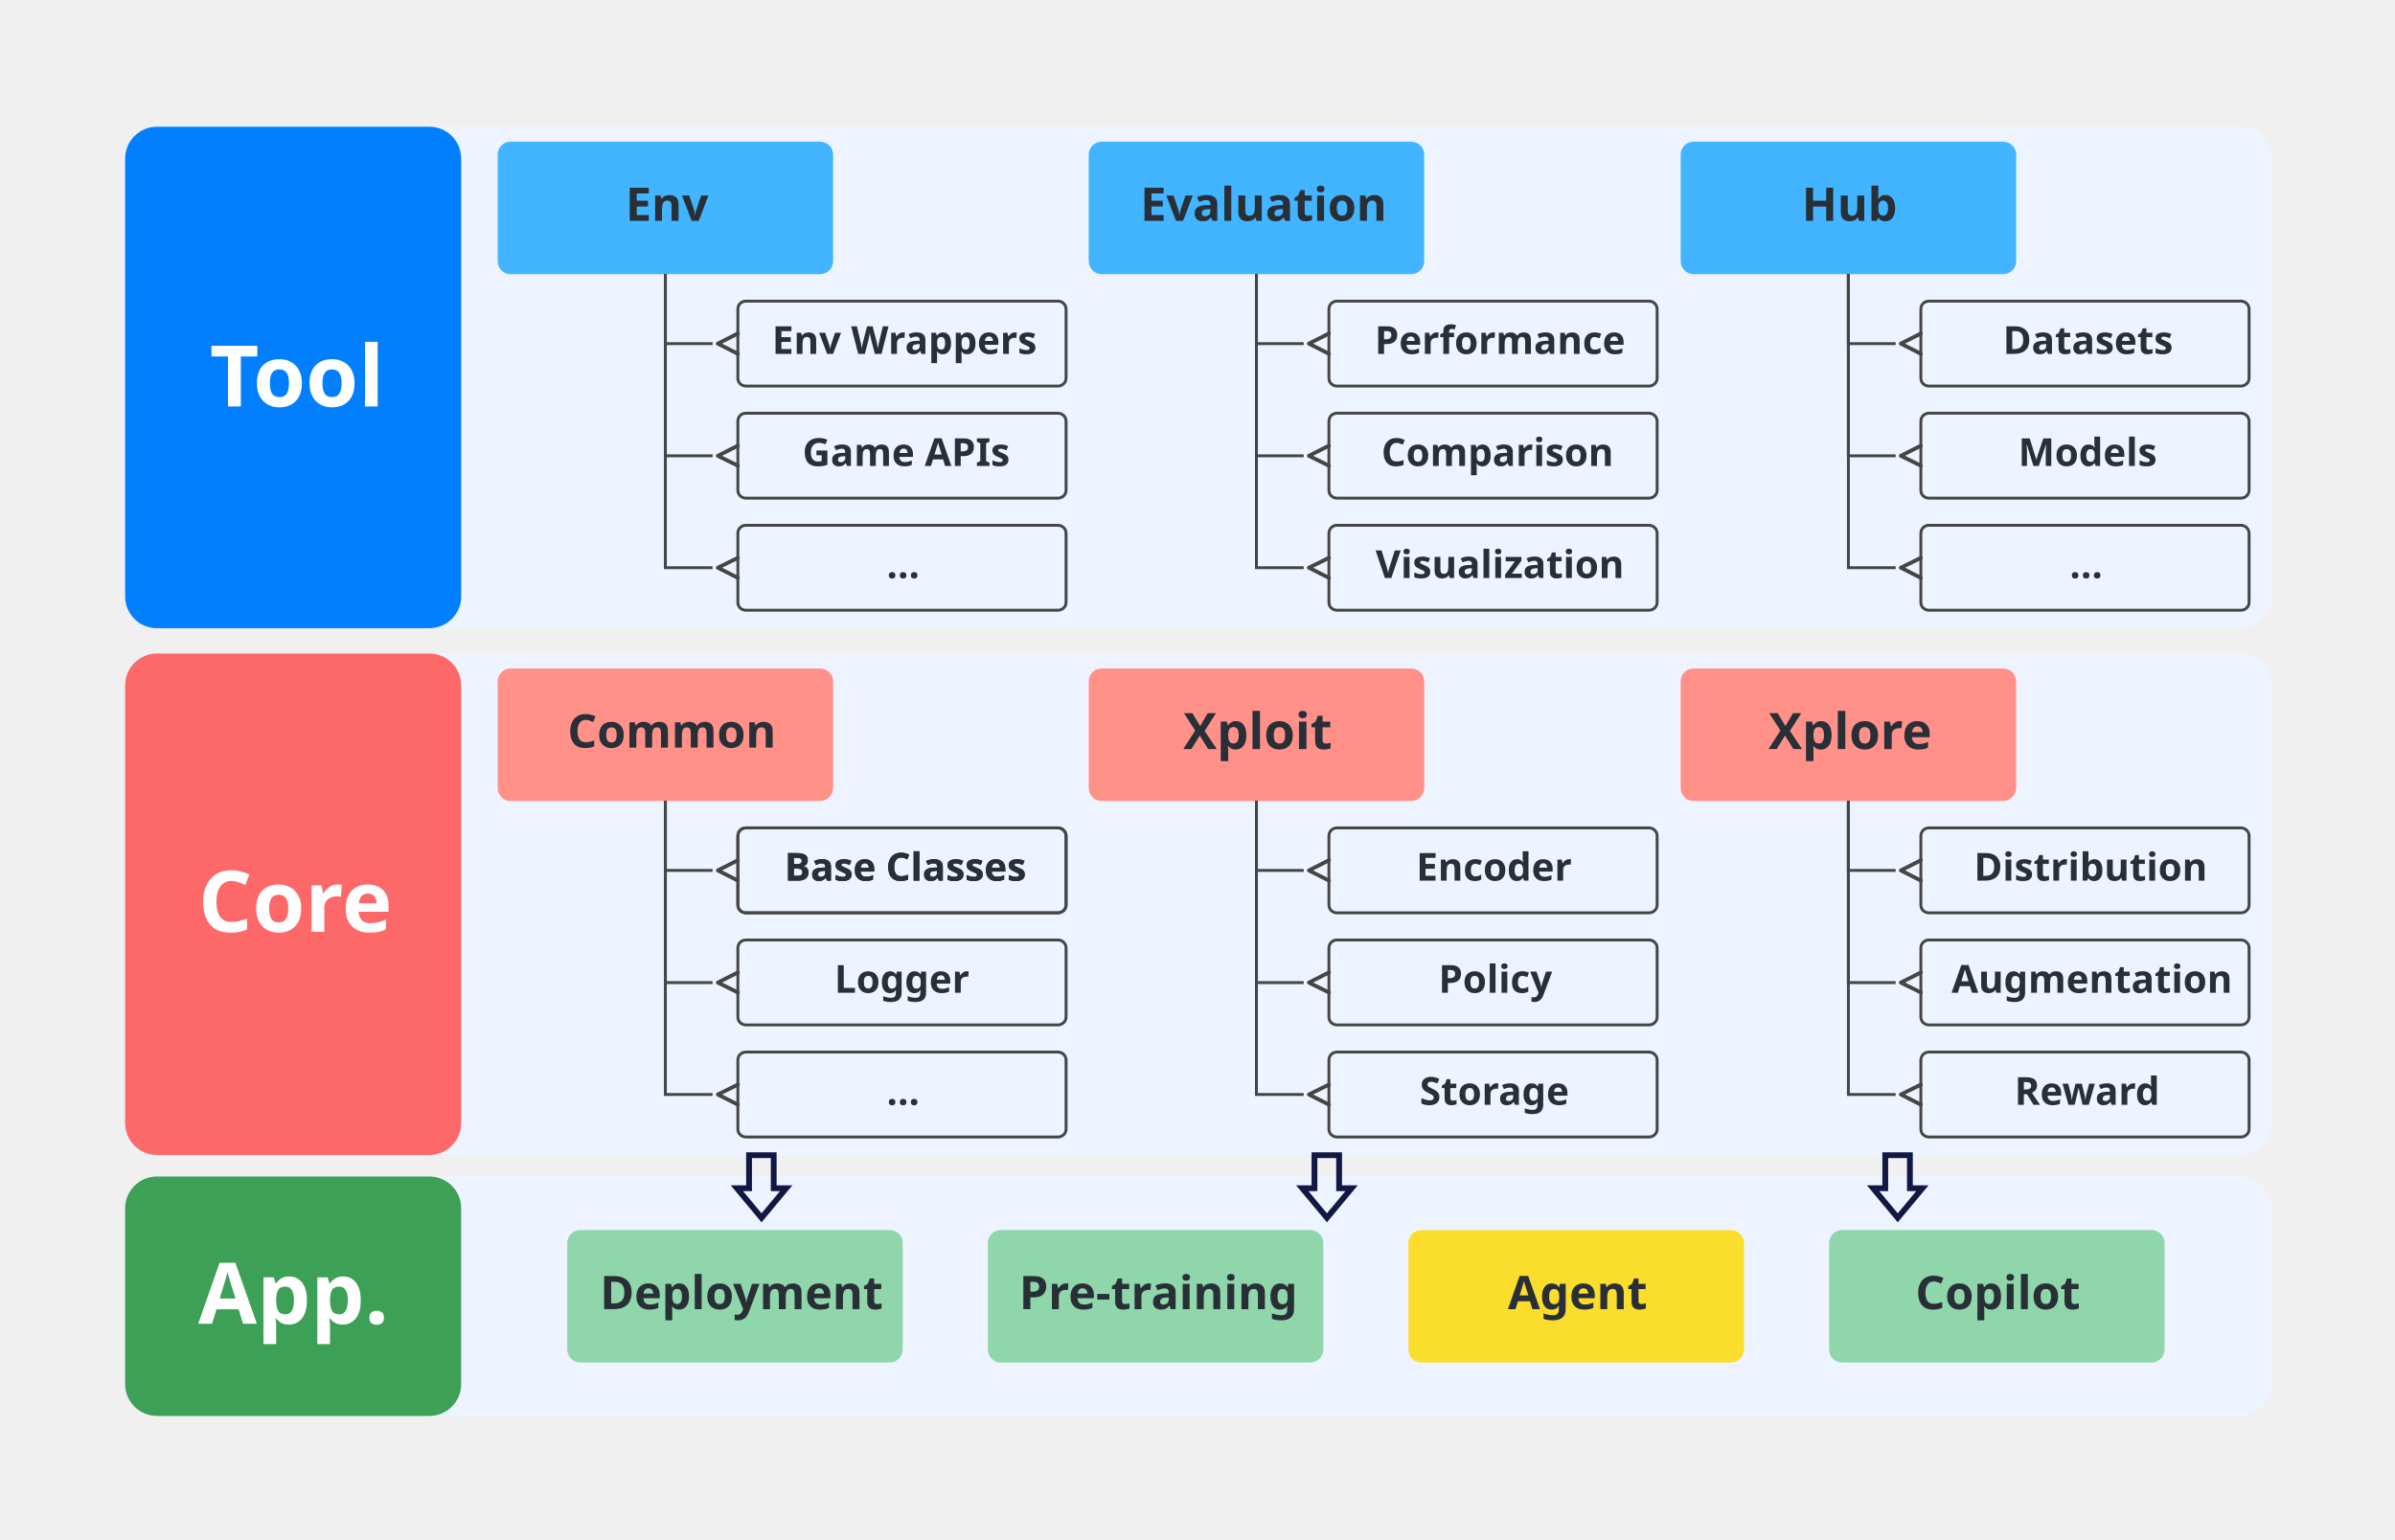
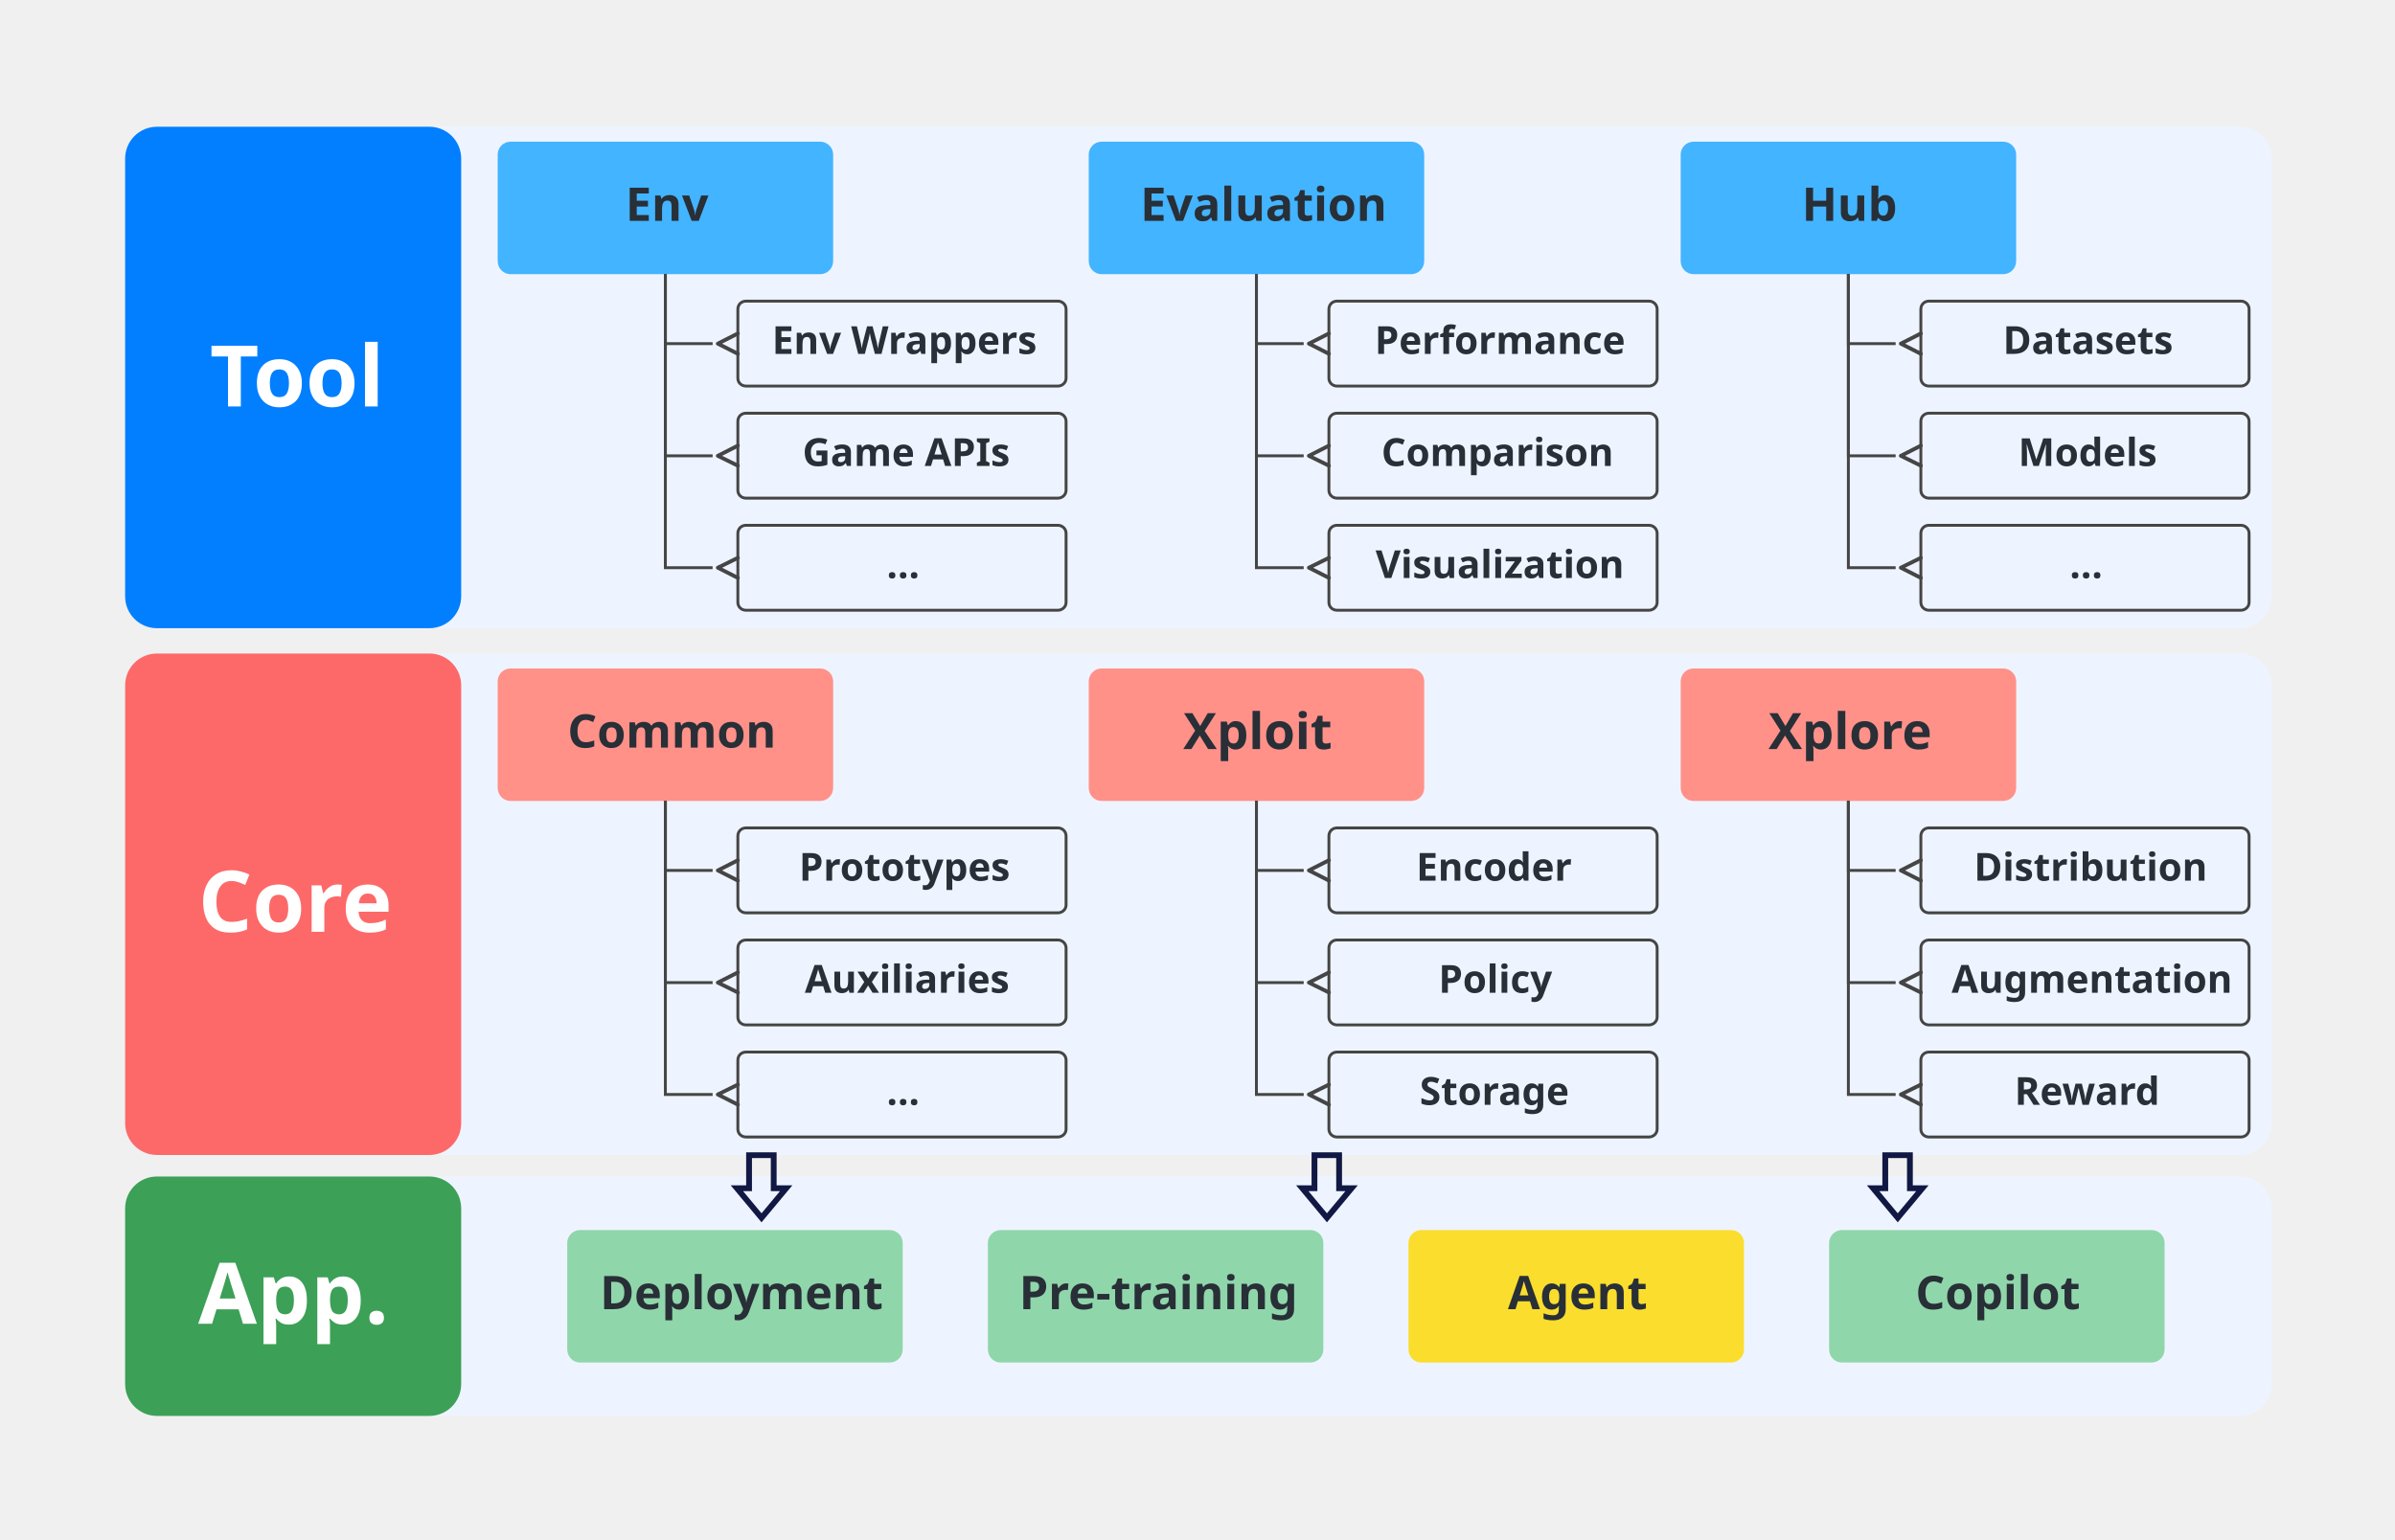
- <svg xmlns="http://www.w3.org/2000/svg" width="826" viewBox="0 0 826 531" height="531">
+ <svg xmlns="http://www.w3.org/2000/svg" viewBox="0 0 826 531" height="531" width="826">
  <defs />
-   <g id="page1" transform="translate(5.5,5.5)">
-     <rect width="816" fill="none" height="521" y="0" x="0" />
-     <path fill="#eef4ff" fill-rule="nonzero" id="shape1" d="M740.3,162.0L740.3,11.0C740.3,4.9,735.4,.0,729.3,.0L11.0,.0C4.9,.0,.0,4.9,.0,11.0L.0,162.0C.0,168.1,4.9,173.0,11.0,173.0L729.3,173.0C735.4,173.0,740.3,168.1,740.3,162.0z" transform="translate(37.656,219.958)" />
-     <g id="shape2" transform="translate(37.6549,219.9581)">
+   <g transform="translate(5.5,5.5)" id="page1">
+     <rect fill="none" y="0" x="0" height="521" width="816" />
+     <path fill="#eef4ff" fill-rule="nonzero" d="M740.3,162.0L740.3,11.0C740.3,4.9,735.4,.0,729.3,.0L11.0,.0C4.9,.0,.0,4.9,.0,11.0L.0,162.0C.0,168.1,4.9,173.0,11.0,173.0L729.3,173.0C735.4,173.0,740.3,168.1,740.3,162.0z" transform="translate(37.656,219.958)" id="shape1" />
+     <g transform="translate(37.6549,219.9581)" id="shape2">
      <path fill="#fd6969" fill-rule="nonzero" d="M115.9,162.0L115.9,11.0C115.9,4.9,111.0,.0,104.9,.0L11.0,.0C4.9,.0,.0,4.9,.0,11.0L.0,162.0C.0,168.1,4.9,173.0,11.0,173.0L104.9,173.0C111.0,173.0,115.9,168.1,115.9,162.0z" />
-       <text style="fill:#ffffff;font-family:HarmonyOS Sans;font-size:22.00pt;font-weight:bold" xml:space="preserve">
+       <text xml:space="preserve" style="fill:#ffffff;font-family:HarmonyOS Sans;font-size:22.00pt;font-weight:bold">
        <tspan y="96.0" x="25.2">Core</tspan>
      </text>
    </g>
-     <path fill="#eef4ff" fill-rule="nonzero" id="shape3" d="M740.3,71.6L740.3,11.0C740.3,4.9,735.4,.0,729.3,.0L11.0,.0C4.9,.0,.0,4.9,.0,11.0L.0,71.6C.0,77.7,4.9,82.6,11.0,82.6L729.3,82.6C735.4,82.6,740.3,77.7,740.3,71.6z" transform="translate(37.655,400.3778)" />
-     <g id="shape4" transform="translate(37.6539,400.3777)">
+     <path fill="#eef4ff" fill-rule="nonzero" d="M740.3,71.6L740.3,11.0C740.3,4.9,735.4,.0,729.3,.0L11.0,.0C4.9,.0,.0,4.9,.0,11.0L.0,71.6C.0,77.7,4.9,82.6,11.0,82.6L729.3,82.6C735.4,82.6,740.3,77.7,740.3,71.6z" transform="translate(37.655,400.3778)" id="shape3" />
+     <g transform="translate(37.6539,400.3778)" id="shape4">
      <path fill="#3ca057" fill-rule="nonzero" d="M115.9,71.6L115.9,11.0C115.9,4.9,111.0,.0,104.9,.0L11.0,.0C4.9,.0,.0,4.9,.0,11.0L.0,71.6C.0,77.7,4.9,82.6,11.0,82.6L104.9,82.6C111.0,82.6,115.9,77.7,115.9,71.6z" />
-       <text style="fill:#ffffff;font-family:HarmonyOS Sans;font-size:22.00pt;font-weight:bold" xml:space="preserve">
+       <text xml:space="preserve" style="fill:#ffffff;font-family:HarmonyOS Sans;font-size:22.00pt;font-weight:bold">
        <tspan y="50.8" x="25.2">App.</tspan>
      </text>
    </g>
-     <path fill="none" stroke-width="2" id="shape5" d="M21.6,12.7L10.2,12.7L10.2,17.0L.0,8.5L10.2,.0L10.2,4.2L21.6,4.2L21.6,12.7z" transform="matrix(0,-1,1,0,443.6411,414.6284)" stroke="#101843" />
-     <path fill="none" stroke-width="2" id="shape6" d="M21.6,12.7L10.2,12.7L10.2,17.0L.0,8.5L10.2,.0L10.2,4.2L21.6,4.2L21.6,12.7z" transform="matrix(0,-1,1,0,640.5,414.6284)" stroke="#101843" />
-     <path fill="none" stroke-width="2" id="shape7" d="M21.6,12.7L10.2,12.7L10.2,17.0L.0,8.5L10.2,.0L10.2,4.2L21.6,4.2L21.6,12.7z" transform="matrix(0,-1,1,0,248.6411,414.6284)" stroke="#101843" />
-     <g id="shape8" transform="translate(248.9745,280.1183)">
-       <path fill="none" stroke-width="1" d="M110.4,29.3C111.9,29.3,113.2,28.1,113.2,26.6L113.2,2.8C113.2,1.2,111.9,.0,110.4,.0L2.8,.0C1.2,.0,.0,1.2,.0,2.8L.0,26.6C.0,28.1,1.2,29.3,2.8,29.3L110.4,29.3z" stroke="#454545" />
-       <text style="fill:#282f37;font-family:HarmonyOS Sans;font-size:10.00pt;font-weight:bold" xml:space="preserve">
-         <tspan style="fill:#303030" y="18.2" x="16.1">Base Classes</tspan>
-       </text>
-     </g>
-     <g id="shape9" transform="translate(166.1407,225.1187)">
+     <path fill="none" stroke-width="2" d="M21.6,12.7L10.2,12.7L10.2,17.0L.0,8.5L10.2,.0L10.2,4.2L21.6,4.2L21.6,12.7z" stroke="#101843" transform="matrix(0,-1,1,0,443.6411,414.6284)" id="shape5" />
+     <path fill="none" stroke-width="2" d="M21.6,12.7L10.2,12.7L10.2,17.0L.0,8.5L10.2,.0L10.2,4.2L21.6,4.2L21.6,12.7z" stroke="#101843" transform="matrix(0,-1,1,0,640.5,414.6284)" id="shape6" />
+     <path fill="none" stroke-width="2" d="M21.6,12.7L10.2,12.7L10.2,17.0L.0,8.5L10.2,.0L10.2,4.2L21.6,4.2L21.6,12.7z" stroke="#101843" transform="matrix(0,-1,1,0,248.6411,414.6284)" id="shape7" />
+     <g transform="translate(248.9745,280.1183)" id="shape8">
+       <path fill="none" stroke-width="1" d="M110.4,29.3C111.9,29.3,113.2,28.1,113.2,26.6L113.2,2.8C113.2,1.2,111.9,.0,110.4,.0L2.8,.0C1.2,.0,.0,1.2,.0,2.8L.0,26.6C.0,28.1,1.2,29.3,2.8,29.3L110.4,29.3z" stroke="#454545" />
+       <text xml:space="preserve" style="fill:#282f37;font-family:HarmonyOS Sans;font-size:10.00pt;font-weight:bold">
+         <tspan y="18.2" x="21.1">Prototypes</tspan>
+       </text>
+     </g>
+     <g transform="translate(166.1407,225.1187)" id="shape9">
      <path fill="#ff9189" fill-rule="nonzero" d="M111.2,45.7C113.7,45.7,115.7,43.7,115.7,41.2L115.7,4.4C115.7,2.0,113.7,.0,111.2,.0L4.4,.0C2.0,.0,.0,2.0,.0,4.4L.0,41.2C.0,43.7,2.0,45.7,4.4,45.7L111.2,45.7z" />
-       <text style="fill:#282f37;font-family:HarmonyOS Sans;font-size:12.00pt;font-weight:bold" xml:space="preserve">
+       <text xml:space="preserve" style="fill:#282f37;font-family:HarmonyOS Sans;font-size:12.00pt;font-weight:bold">
        <tspan y="27.3" x="24.1">Common</tspan>
      </text>
    </g>
-     <g id="shape10" transform="translate(248.9745,318.7853)">
-       <path fill="none" stroke-width="1" d="M110.4,29.3C111.9,29.3,113.2,28.1,113.2,26.6L113.2,2.8C113.2,1.2,111.9,.0,110.4,.0L2.8,.0C1.2,.0,.0,1.2,.0,2.8L.0,26.6C.0,28.1,1.2,29.3,2.8,29.3L110.4,29.3z" stroke="#454545" />
-       <text style="fill:#282f37;font-family:HarmonyOS Sans;font-size:10.00pt;font-weight:bold" xml:space="preserve">
-         <tspan y="18.2" x="33.3">Logger</tspan>
-       </text>
-     </g>
-     <g id="shape11" transform="translate(248.9745,357.4513)">
-       <path fill="none" stroke-width="1" d="M110.4,29.3C111.9,29.3,113.2,28.1,113.2,26.6L113.2,2.8C113.2,1.2,111.9,.0,110.4,.0L2.8,.0C1.2,.0,.0,1.2,.0,2.8L.0,26.6C.0,28.1,1.2,29.3,2.8,29.3L110.4,29.3z" stroke="#454545" />
-       <text style="fill:#282f37;font-family:HarmonyOS Sans;font-size:10.00pt;font-weight:bold" xml:space="preserve">
+     <g transform="translate(248.9745,318.7853)" id="shape10">
+       <path fill="none" stroke-width="1" d="M110.4,29.3C111.9,29.3,113.2,28.1,113.2,26.6L113.2,2.8C113.2,1.2,111.9,.0,110.4,.0L2.8,.0C1.2,.0,.0,1.2,.0,2.8L.0,26.6C.0,28.1,1.2,29.3,2.8,29.3L110.4,29.3z" stroke="#454545" />
+       <text xml:space="preserve" style="fill:#282f37;font-family:HarmonyOS Sans;font-size:10.00pt;font-weight:bold">
+         <tspan y="18.2" x="23.1">Auxiliaries</tspan>
+       </text>
+     </g>
+     <g transform="translate(248.9745,357.4513)" id="shape11">
+       <path fill="none" stroke-width="1" d="M110.4,29.3C111.9,29.3,113.2,28.1,113.2,26.6L113.2,2.8C113.2,1.2,111.9,.0,110.4,.0L2.8,.0C1.2,.0,.0,1.2,.0,2.8L.0,26.6C.0,28.1,1.2,29.3,2.8,29.3L110.4,29.3z" stroke="#454545" />
+       <text xml:space="preserve" style="fill:#282f37;font-family:HarmonyOS Sans;font-size:10.00pt;font-weight:bold">
        <tspan y="18.2" x="51.3">...</tspan>
      </text>
    </g>
-     <g id="shape12" transform="translate(223.974,270.785)">
-       <path fill="none" stroke-width="1" d="M.0,.0L.0,24.0L16.3,24.0" stroke="#454545" />
-       <path fill="none" stroke-width="1.333" stroke-linejoin="round" stroke-linecap="round" d="M25.0,20.5L18.1,24.0L25.0,27.5" stroke="#454545" />
-     </g>
-     <g id="shape13" transform="translate(223.974,270.785)">
-       <path fill="none" stroke-width="1" d="M.0,.0L.0,62.7L16.3,62.7" stroke="#454545" />
-       <path fill="none" stroke-width="1.333" stroke-linejoin="round" stroke-linecap="round" d="M25.0,59.2L18.1,62.7L25.0,66.1" stroke="#454545" />
-     </g>
-     <g id="shape14" transform="translate(223.974,270.785)">
-       <path fill="none" stroke-width="1" d="M.0,.0L.0,101.3L16.3,101.3" stroke="#454545" />
-       <path fill="none" stroke-width="1.333" stroke-linejoin="round" stroke-linecap="round" d="M25.0,97.9L18.1,101.3L25.0,104.8" stroke="#454545" />
-     </g>
-     <g id="shape15" transform="translate(248.9745,280.1183)">
-       <path fill="none" stroke-width="1" d="M110.4,29.3C111.9,29.3,113.2,28.1,113.2,26.6L113.2,2.8C113.2,1.2,111.9,.0,110.4,.0L2.8,.0C1.2,.0,.0,1.2,.0,2.8L.0,26.6C.0,28.1,1.2,29.3,2.8,29.3L110.4,29.3z" stroke="#454545" />
-       <text style="fill:#282f37;font-family:HarmonyOS Sans;font-size:10.00pt;font-weight:bold" xml:space="preserve">
-         <tspan y="18.2" x="16.1">Base Classes</tspan>
-       </text>
-     </g>
-     <g id="shape16" transform="translate(452.8235,280.1183)">
-       <path fill="none" stroke-width="1" d="M110.4,29.3C111.9,29.3,113.2,28.1,113.2,26.6L113.2,2.8C113.2,1.2,111.9,.0,110.4,.0L2.8,.0C1.2,.0,.0,1.2,.0,2.8L.0,26.6C.0,28.1,1.2,29.3,2.8,29.3L110.4,29.3z" stroke="#454545" />
-       <text style="fill:#282f37;font-family:HarmonyOS Sans;font-size:10.00pt;font-weight:bold" xml:space="preserve">
+     <g transform="translate(223.974,270.785)" id="shape12">
+       <path fill="none" stroke-width="1" d="M.0,.0L.0,24.0L16.3,24.0" stroke="#454545" />
+       <path fill="none" stroke-width="1.333" stroke-linecap="round" d="M25.0,20.5L18.1,24.0L25.0,27.5" stroke-linejoin="round" stroke="#454545" />
+     </g>
+     <g transform="translate(223.974,270.785)" id="shape13">
+       <path fill="none" stroke-width="1" d="M.0,.0L.0,62.7L16.3,62.7" stroke="#454545" />
+       <path fill="none" stroke-width="1.333" stroke-linecap="round" d="M25.0,59.2L18.1,62.7L25.0,66.1" stroke-linejoin="round" stroke="#454545" />
+     </g>
+     <g transform="translate(223.974,270.785)" id="shape14">
+       <path fill="none" stroke-width="1" d="M.0,.0L.0,101.3L16.3,101.3" stroke="#454545" />
+       <path fill="none" stroke-width="1.333" stroke-linecap="round" d="M25.0,97.9L18.1,101.3L25.0,104.8" stroke-linejoin="round" stroke="#454545" />
+     </g>
+     <g transform="translate(452.8235,280.1183)" id="shape15">
+       <path fill="none" stroke-width="1" d="M110.4,29.3C111.9,29.3,113.2,28.1,113.2,26.6L113.2,2.8C113.2,1.2,111.9,.0,110.4,.0L2.8,.0C1.2,.0,.0,1.2,.0,2.8L.0,26.6C.0,28.1,1.2,29.3,2.8,29.3L110.4,29.3z" stroke="#454545" />
+       <text xml:space="preserve" style="fill:#282f37;font-family:HarmonyOS Sans;font-size:10.00pt;font-weight:bold">
        <tspan y="18.2" x="30.1">Encoder</tspan>
      </text>
    </g>
-     <g id="shape17" transform="translate(369.9895,225.1177)">
+     <g transform="translate(369.9895,225.1177)" id="shape16">
      <path fill="#ff9189" fill-rule="nonzero" d="M111.2,45.7C113.7,45.7,115.7,43.7,115.7,41.2L115.7,4.4C115.7,2.0,113.7,.0,111.2,.0L4.4,.0C2.0,.0,.0,2.0,.0,4.4L.0,41.2C.0,43.7,2.0,45.7,4.4,45.7L111.2,45.7z" />
-       <text style="fill:#282f37;font-family:HarmonyOS Sans;font-size:13.00pt;font-weight:bold" xml:space="preserve">
+       <text xml:space="preserve" style="fill:#282f37;font-family:HarmonyOS Sans;font-size:13.00pt;font-weight:bold">
        <tspan y="27.8" x="32.6">Xploit</tspan>
      </text>
    </g>
-     <g id="shape18" transform="translate(452.8235,318.7843)">
-       <path fill="none" stroke-width="1" d="M110.4,29.3C111.9,29.3,113.2,28.1,113.2,26.6L113.2,2.8C113.2,1.2,111.9,.0,110.4,.0L2.8,.0C1.2,.0,.0,1.2,.0,2.8L.0,26.6C.0,28.1,1.2,29.3,2.8,29.3L110.4,29.3z" stroke="#454545" />
-       <text style="fill:#282f37;font-family:HarmonyOS Sans;font-size:10.00pt;font-weight:bold" xml:space="preserve">
+     <g transform="translate(452.8235,318.7843)" id="shape17">
+       <path fill="none" stroke-width="1" d="M110.4,29.3C111.9,29.3,113.2,28.1,113.2,26.6L113.2,2.8C113.2,1.2,111.9,.0,110.4,.0L2.8,.0C1.2,.0,.0,1.2,.0,2.8L.0,26.6C.0,28.1,1.2,29.3,2.8,29.3L110.4,29.3z" stroke="#454545" />
+       <text xml:space="preserve" style="fill:#282f37;font-family:HarmonyOS Sans;font-size:10.00pt;font-weight:bold">
        <tspan y="18.2" x="37.8">Policy</tspan>
      </text>
    </g>
-     <g id="shape19" transform="translate(452.8235,357.4513)">
-       <path fill="none" stroke-width="1" d="M110.4,29.3C111.9,29.3,113.2,28.1,113.2,26.6L113.2,2.8C113.2,1.2,111.9,.0,110.4,.0L2.8,.0C1.2,.0,.0,1.2,.0,2.8L.0,26.6C.0,28.1,1.2,29.3,2.8,29.3L110.4,29.3z" stroke="#454545" />
-       <text style="fill:#282f37;font-family:HarmonyOS Sans;font-size:10.00pt;font-weight:bold" xml:space="preserve">
+     <g transform="translate(452.8235,357.4513)" id="shape18">
+       <path fill="none" stroke-width="1" d="M110.4,29.3C111.9,29.3,113.2,28.1,113.2,26.6L113.2,2.8C113.2,1.2,111.9,.0,110.4,.0L2.8,.0C1.2,.0,.0,1.2,.0,2.8L.0,26.6C.0,28.1,1.2,29.3,2.8,29.3L110.4,29.3z" stroke="#454545" />
+       <text xml:space="preserve" style="fill:#282f37;font-family:HarmonyOS Sans;font-size:10.00pt;font-weight:bold">
        <tspan y="18.2" x="31.3">Storage</tspan>
      </text>
    </g>
-     <g id="shape20" transform="translate(427.823,270.785)">
-       <path fill="none" stroke-width="1" d="M.0,.0L.0,24.0L16.3,24.0" stroke="#454545" />
-       <path fill="none" stroke-width="1.333" stroke-linejoin="round" stroke-linecap="round" d="M25.0,20.5L18.1,24.0L25.0,27.5" stroke="#454545" />
-     </g>
-     <g id="shape21" transform="translate(427.823,270.785)">
-       <path fill="none" stroke-width="1" d="M.0,.0L.0,62.7L16.3,62.7" stroke="#454545" />
-       <path fill="none" stroke-width="1.333" stroke-linejoin="round" stroke-linecap="round" d="M25.0,59.2L18.1,62.7L25.0,66.1" stroke="#454545" />
-     </g>
-     <g id="shape22" transform="translate(427.823,270.785)">
-       <path fill="none" stroke-width="1" d="M.0,.0L.0,101.3L16.3,101.3" stroke="#454545" />
-       <path fill="none" stroke-width="1.333" stroke-linejoin="round" stroke-linecap="round" d="M25.0,97.9L18.1,101.3L25.0,104.8" stroke="#454545" />
-     </g>
-     <g id="shape23" transform="translate(656.9765,280.1183)">
-       <path fill="none" stroke-width="1" d="M110.4,29.3C111.9,29.3,113.2,28.1,113.2,26.6L113.2,2.8C113.2,1.2,111.9,.0,110.4,.0L2.8,.0C1.2,.0,.0,1.2,.0,2.8L.0,26.6C.0,28.1,1.2,29.3,2.8,29.3L110.4,29.3z" stroke="#454545" />
-       <text style="fill:#282f37;font-family:HarmonyOS Sans;font-size:10.00pt;font-weight:bold" xml:space="preserve">
+     <g transform="translate(427.823,270.785)" id="shape19">
+       <path fill="none" stroke-width="1" d="M.0,.0L.0,24.0L16.3,24.0" stroke="#454545" />
+       <path fill="none" stroke-width="1.333" stroke-linecap="round" d="M25.0,20.5L18.1,24.0L25.0,27.5" stroke-linejoin="round" stroke="#454545" />
+     </g>
+     <g transform="translate(427.823,270.785)" id="shape20">
+       <path fill="none" stroke-width="1" d="M.0,.0L.0,62.7L16.3,62.7" stroke="#454545" />
+       <path fill="none" stroke-width="1.333" stroke-linecap="round" d="M25.0,59.2L18.1,62.7L25.0,66.1" stroke-linejoin="round" stroke="#454545" />
+     </g>
+     <g transform="translate(427.823,270.785)" id="shape21">
+       <path fill="none" stroke-width="1" d="M.0,.0L.0,101.3L16.3,101.3" stroke="#454545" />
+       <path fill="none" stroke-width="1.333" stroke-linecap="round" d="M25.0,97.9L18.1,101.3L25.0,104.8" stroke-linejoin="round" stroke="#454545" />
+     </g>
+     <g transform="translate(656.9765,280.1183)" id="shape22">
+       <path fill="none" stroke-width="1" d="M110.4,29.3C111.9,29.3,113.2,28.1,113.2,26.6L113.2,2.8C113.2,1.2,111.9,.0,110.4,.0L2.8,.0C1.2,.0,.0,1.2,.0,2.8L.0,26.6C.0,28.1,1.2,29.3,2.8,29.3L110.4,29.3z" stroke="#454545" />
+       <text xml:space="preserve" style="fill:#282f37;font-family:HarmonyOS Sans;font-size:10.00pt;font-weight:bold">
        <tspan y="18.2" x="18.3">Distribution</tspan>
      </text>
    </g>
-     <g id="shape24" transform="translate(574.1425,225.1177)">
+     <g transform="translate(574.1425,225.1177)" id="shape23">
      <path fill="#ff9189" fill-rule="nonzero" d="M111.2,45.7C113.7,45.7,115.7,43.7,115.7,41.2L115.7,4.4C115.7,2.0,113.7,.0,111.2,.0L4.4,.0C2.0,.0,.0,2.0,.0,4.4L.0,41.2C.0,43.7,2.0,45.7,4.4,45.7L111.2,45.7z" />
-       <text style="fill:#282f37;font-family:HarmonyOS Sans;font-size:13.00pt;font-weight:bold" xml:space="preserve">
+       <text xml:space="preserve" style="fill:#282f37;font-family:HarmonyOS Sans;font-size:13.00pt;font-weight:bold">
        <tspan y="27.8" x="30.3">Xplore</tspan>
      </text>
    </g>
-     <g id="shape25" transform="translate(656.9765,318.7843)">
-       <path fill="none" stroke-width="1" d="M110.4,29.3C111.9,29.3,113.2,28.1,113.2,26.6L113.2,2.8C113.2,1.2,111.9,.0,110.4,.0L2.8,.0C1.2,.0,.0,1.2,.0,2.8L.0,26.6C.0,28.1,1.2,29.3,2.8,29.3L110.4,29.3z" stroke="#454545" />
-       <text style="fill:#282f37;font-family:HarmonyOS Sans;font-size:10.00pt;font-weight:bold" xml:space="preserve">
+     <g transform="translate(656.9765,318.7843)" id="shape24">
+       <path fill="none" stroke-width="1" d="M110.4,29.3C111.9,29.3,113.2,28.1,113.2,26.6L113.2,2.8C113.2,1.2,111.9,.0,110.4,.0L2.8,.0C1.2,.0,.0,1.2,.0,2.8L.0,26.6C.0,28.1,1.2,29.3,2.8,29.3L110.4,29.3z" stroke="#454545" />
+       <text xml:space="preserve" style="fill:#282f37;font-family:HarmonyOS Sans;font-size:10.00pt;font-weight:bold">
        <tspan y="18.2" x="10.6">Augmentation</tspan>
      </text>
    </g>
-     <g id="shape26" transform="translate(656.9765,357.4513)">
-       <path fill="none" stroke-width="1" d="M110.4,29.3C111.9,29.3,113.2,28.1,113.2,26.6L113.2,2.8C113.2,1.2,111.9,.0,110.4,.0L2.8,.0C1.2,.0,.0,1.2,.0,2.8L.0,26.6C.0,28.1,1.2,29.3,2.8,29.3L110.4,29.3z" stroke="#454545" />
-       <text style="fill:#282f37;font-family:HarmonyOS Sans;font-size:10.00pt;font-weight:bold" xml:space="preserve">
+     <g transform="translate(656.9765,357.4513)" id="shape25">
+       <path fill="none" stroke-width="1" d="M110.4,29.3C111.9,29.3,113.2,28.1,113.2,26.6L113.2,2.8C113.2,1.2,111.9,.0,110.4,.0L2.8,.0C1.2,.0,.0,1.2,.0,2.8L.0,26.6C.0,28.1,1.2,29.3,2.8,29.3L110.4,29.3z" stroke="#454545" />
+       <text xml:space="preserve" style="fill:#282f37;font-family:HarmonyOS Sans;font-size:10.00pt;font-weight:bold">
        <tspan y="18.2" x="32.3">Reward</tspan>
      </text>
    </g>
-     <g id="shape27" transform="translate(631.976,270.785)">
-       <path fill="none" stroke-width="1" d="M.0,.0L.0,24.0L16.3,24.0" stroke="#454545" />
-       <path fill="none" stroke-width="1.333" stroke-linejoin="round" stroke-linecap="round" d="M25.0,20.5L18.1,24.0L25.0,27.5" stroke="#454545" />
-     </g>
-     <g id="shape28" transform="translate(631.976,270.785)">
-       <path fill="none" stroke-width="1" d="M.0,.0L.0,62.7L16.3,62.7" stroke="#454545" />
-       <path fill="none" stroke-width="1.333" stroke-linejoin="round" stroke-linecap="round" d="M25.0,59.2L18.1,62.7L25.0,66.1" stroke="#454545" />
-     </g>
-     <g id="shape29" transform="translate(631.976,270.785)">
-       <path fill="none" stroke-width="1" d="M.0,.0L.0,101.3L16.3,101.3" stroke="#454545" />
-       <path fill="none" stroke-width="1.333" stroke-linejoin="round" stroke-linecap="round" d="M25.0,97.9L18.1,101.3L25.0,104.8" stroke="#454545" />
-     </g>
-     <path fill="#eef4ff" fill-rule="nonzero" id="shape30" d="M740.3,162.0L740.3,11.0C740.3,4.9,735.4,.0,729.3,.0L11.0,.0C4.9,.0,.0,4.9,.0,11.0L.0,162.0C.0,168.1,4.9,173.0,11.0,173.0L729.3,173.0C735.4,173.0,740.3,168.1,740.3,162.0z" transform="translate(37.655,38.226)" />
-     <g id="shape31" transform="translate(37.6539,38.2261)">
+     <g transform="translate(631.976,270.785)" id="shape26">
+       <path fill="none" stroke-width="1" d="M.0,.0L.0,24.0L16.3,24.0" stroke="#454545" />
+       <path fill="none" stroke-width="1.333" stroke-linecap="round" d="M25.0,20.5L18.1,24.0L25.0,27.5" stroke-linejoin="round" stroke="#454545" />
+     </g>
+     <g transform="translate(631.976,270.785)" id="shape27">
+       <path fill="none" stroke-width="1" d="M.0,.0L.0,62.7L16.3,62.7" stroke="#454545" />
+       <path fill="none" stroke-width="1.333" stroke-linecap="round" d="M25.0,59.2L18.1,62.7L25.0,66.1" stroke-linejoin="round" stroke="#454545" />
+     </g>
+     <g transform="translate(631.976,270.785)" id="shape28">
+       <path fill="none" stroke-width="1" d="M.0,.0L.0,101.3L16.3,101.3" stroke="#454545" />
+       <path fill="none" stroke-width="1.333" stroke-linecap="round" d="M25.0,97.9L18.1,101.3L25.0,104.8" stroke-linejoin="round" stroke="#454545" />
+     </g>
+     <path fill="#eef4ff" fill-rule="nonzero" d="M740.3,162.0L740.3,11.0C740.3,4.9,735.4,.0,729.3,.0L11.0,.0C4.9,.0,.0,4.9,.0,11.0L.0,162.0C.0,168.1,4.9,173.0,11.0,173.0L729.3,173.0C735.4,173.0,740.3,168.1,740.3,162.0z" transform="translate(37.655,38.226)" id="shape29" />
+     <g transform="translate(37.6539,38.2261)" id="shape30">
      <path fill="#017fff" fill-rule="nonzero" d="M115.9,162.0L115.9,11.0C115.9,4.9,111.0,.0,104.9,.0L11.0,.0C4.9,.0,.0,4.9,.0,11.0L.0,162.0C.0,168.1,4.9,173.0,11.0,173.0L104.9,173.0C111.0,173.0,115.9,168.1,115.9,162.0z" />
-       <text style="fill:#ffffff;font-family:HarmonyOS Sans;font-size:22.00pt;font-weight:bold" xml:space="preserve">
+       <text xml:space="preserve" style="fill:#ffffff;font-family:HarmonyOS Sans;font-size:22.00pt;font-weight:bold">
        <tspan y="96.5" x="29.2">Tool</tspan>
      </text>
    </g>
-     <g id="shape32" transform="translate(248.9735,98.3863)">
-       <path fill="none" stroke-width="1" d="M110.4,29.3C111.9,29.3,113.2,28.1,113.2,26.6L113.2,2.8C113.2,1.2,111.9,.0,110.4,.0L2.8,.0C1.2,.0,.0,1.2,.0,2.8L.0,26.6C.0,28.1,1.2,29.3,2.8,29.3L110.4,29.3z" stroke="#454545" />
-       <text style="fill:#282f37;font-family:HarmonyOS Sans;font-size:10.00pt;font-weight:bold" xml:space="preserve">
+     <g transform="translate(248.9735,98.3863)" id="shape31">
+       <path fill="none" stroke-width="1" d="M110.4,29.3C111.9,29.3,113.2,28.1,113.2,26.6L113.2,2.8C113.2,1.2,111.9,.0,110.4,.0L2.8,.0C1.2,.0,.0,1.2,.0,2.8L.0,26.6C.0,28.1,1.2,29.3,2.8,29.3L110.4,29.3z" stroke="#454545" />
+       <text xml:space="preserve" style="fill:#282f37;font-family:HarmonyOS Sans;font-size:10.00pt;font-weight:bold">
        <tspan y="18.2" x="11.8">Env Wrappers</tspan>
      </text>
    </g>
-     <g id="shape33" transform="translate(166.1395,43.3866)">
+     <g transform="translate(166.1395,43.3866)" id="shape32">
      <path fill="#43b4ff" fill-rule="nonzero" d="M111.2,45.7C113.7,45.7,115.7,43.7,115.7,41.2L115.7,4.4C115.7,2.0,113.7,.0,111.2,.0L4.4,.0C2.0,.0,.0,2.0,.0,4.4L.0,41.2C.0,43.7,2.0,45.7,4.4,45.7L111.2,45.7z" />
-       <text style="fill:#282f37;font-family:HarmonyOS Sans;font-size:12.00pt;font-weight:bold" xml:space="preserve">
+       <text xml:space="preserve" style="fill:#282f37;font-family:HarmonyOS Sans;font-size:12.00pt;font-weight:bold">
        <tspan y="27.3" x="44.1">Env</tspan>
      </text>
    </g>
-     <g id="shape34" transform="translate(248.9735,137.0533)">
-       <path fill="none" stroke-width="1" d="M110.4,29.3C111.9,29.3,113.2,28.1,113.2,26.6L113.2,2.8C113.2,1.2,111.9,.0,110.4,.0L2.8,.0C1.2,.0,.0,1.2,.0,2.8L.0,26.6C.0,28.1,1.2,29.3,2.8,29.3L110.4,29.3z" stroke="#454545" />
-       <text style="fill:#282f37;font-family:HarmonyOS Sans;font-size:10.00pt;font-weight:bold" xml:space="preserve">
+     <g transform="translate(248.9735,137.0533)" id="shape33">
+       <path fill="none" stroke-width="1" d="M110.4,29.3C111.9,29.3,113.2,28.1,113.2,26.6L113.2,2.8C113.2,1.2,111.9,.0,110.4,.0L2.8,.0C1.2,.0,.0,1.2,.0,2.8L.0,26.6C.0,28.1,1.2,29.3,2.8,29.3L110.4,29.3z" stroke="#454545" />
+       <text xml:space="preserve" style="fill:#282f37;font-family:HarmonyOS Sans;font-size:10.00pt;font-weight:bold">
        <tspan y="18.2" x="22.3">Game APIs</tspan>
      </text>
    </g>
-     <g id="shape35" transform="translate(248.9735,175.7203)">
-       <path fill="none" stroke-width="1" d="M110.4,29.3C111.9,29.3,113.2,28.1,113.2,26.6L113.2,2.8C113.2,1.2,111.9,.0,110.4,.0L2.8,.0C1.2,.0,.0,1.2,.0,2.8L.0,26.6C.0,28.1,1.2,29.3,2.8,29.3L110.4,29.3z" stroke="#454545" />
-       <text style="fill:#282f37;font-family:HarmonyOS Sans;font-size:10.00pt;font-weight:bold" xml:space="preserve">
+     <g transform="translate(248.9735,175.7203)" id="shape34">
+       <path fill="none" stroke-width="1" d="M110.4,29.3C111.9,29.3,113.2,28.1,113.2,26.6L113.2,2.8C113.2,1.2,111.9,.0,110.4,.0L2.8,.0C1.2,.0,.0,1.2,.0,2.8L.0,26.6C.0,28.1,1.2,29.3,2.8,29.3L110.4,29.3z" stroke="#454545" />
+       <text xml:space="preserve" style="fill:#282f37;font-family:HarmonyOS Sans;font-size:10.00pt;font-weight:bold">
        <tspan y="18.2" x="51.3">...</tspan>
      </text>
    </g>
-     <g id="shape36" transform="translate(223.973,89.0533)">
-       <path fill="none" stroke-width="1" d="M.0,.0L.0,24.0L16.3,24.0" stroke="#454545" />
-       <path fill="none" stroke-width="1.333" stroke-linejoin="round" stroke-linecap="round" d="M25.0,20.5L18.1,24.0L25.0,27.5" stroke="#454545" />
-     </g>
-     <g id="shape37" transform="translate(223.973,89.0533)">
-       <path fill="none" stroke-width="1" d="M.0,.0L.0,62.7L16.3,62.7" stroke="#454545" />
-       <path fill="none" stroke-width="1.333" stroke-linejoin="round" stroke-linecap="round" d="M25.0,59.2L18.1,62.7L25.0,66.1" stroke="#454545" />
-     </g>
-     <g id="shape38" transform="translate(223.973,89.0533)">
-       <path fill="none" stroke-width="1" d="M.0,.0L.0,101.3L16.3,101.3" stroke="#454545" />
-       <path fill="none" stroke-width="1.333" stroke-linejoin="round" stroke-linecap="round" d="M25.0,97.9L18.1,101.3L25.0,104.8" stroke="#454545" />
-     </g>
-     <g id="shape39" transform="translate(452.8225,98.3853)">
-       <path fill="none" stroke-width="1" d="M110.4,29.3C111.9,29.3,113.2,28.1,113.2,26.6L113.2,2.8C113.2,1.2,111.9,.0,110.4,.0L2.8,.0C1.2,.0,.0,1.2,.0,2.8L.0,26.6C.0,28.1,1.2,29.3,2.8,29.3L110.4,29.3z" stroke="#454545" />
-       <text style="fill:#282f37;font-family:HarmonyOS Sans;font-size:10.00pt;font-weight:bold" xml:space="preserve">
+     <g transform="translate(223.973,89.0533)" id="shape35">
+       <path fill="none" stroke-width="1" d="M.0,.0L.0,24.0L16.3,24.0" stroke="#454545" />
+       <path fill="none" stroke-width="1.333" stroke-linecap="round" d="M25.0,20.5L18.1,24.0L25.0,27.5" stroke-linejoin="round" stroke="#454545" />
+     </g>
+     <g transform="translate(223.973,89.0533)" id="shape36">
+       <path fill="none" stroke-width="1" d="M.0,.0L.0,62.7L16.3,62.7" stroke="#454545" />
+       <path fill="none" stroke-width="1.333" stroke-linecap="round" d="M25.0,59.2L18.1,62.7L25.0,66.1" stroke-linejoin="round" stroke="#454545" />
+     </g>
+     <g transform="translate(223.973,89.0533)" id="shape37">
+       <path fill="none" stroke-width="1" d="M.0,.0L.0,101.3L16.3,101.3" stroke="#454545" />
+       <path fill="none" stroke-width="1.333" stroke-linecap="round" d="M25.0,97.9L18.1,101.3L25.0,104.8" stroke-linejoin="round" stroke="#454545" />
+     </g>
+     <g transform="translate(452.8225,98.3853)" id="shape38">
+       <path fill="none" stroke-width="1" d="M110.4,29.3C111.9,29.3,113.2,28.1,113.2,26.6L113.2,2.8C113.2,1.2,111.9,.0,110.4,.0L2.8,.0C1.2,.0,.0,1.2,.0,2.8L.0,26.6C.0,28.1,1.2,29.3,2.8,29.3L110.4,29.3z" stroke="#454545" />
+       <text xml:space="preserve" style="fill:#282f37;font-family:HarmonyOS Sans;font-size:10.00pt;font-weight:bold">
        <tspan y="18.2" x="15.8">Performance</tspan>
      </text>
    </g>
-     <g id="shape40" transform="translate(369.9885,43.3856)">
+     <g transform="translate(369.9885,43.3856)" id="shape39">
      <path fill="#43b4ff" fill-rule="nonzero" d="M111.2,45.7C113.7,45.7,115.7,43.7,115.7,41.2L115.7,4.4C115.7,2.0,113.7,.0,111.2,.0L4.4,.0C2.0,.0,.0,2.0,.0,4.4L.0,41.2C.0,43.7,2.0,45.7,4.4,45.7L111.2,45.7z" />
-       <text style="fill:#282f37;font-family:HarmonyOS Sans;font-size:12.00pt;font-weight:bold" xml:space="preserve">
+       <text xml:space="preserve" style="fill:#282f37;font-family:HarmonyOS Sans;font-size:12.00pt;font-weight:bold">
        <tspan y="27.3" x="17.8">Evaluation</tspan>
      </text>
    </g>
-     <g id="shape41" transform="translate(452.8225,137.0523)">
-       <path fill="none" stroke-width="1" d="M110.4,29.3C111.9,29.3,113.2,28.1,113.2,26.6L113.2,2.8C113.2,1.2,111.9,.0,110.4,.0L2.8,.0C1.2,.0,.0,1.2,.0,2.8L.0,26.6C.0,28.1,1.2,29.3,2.8,29.3L110.4,29.3z" stroke="#454545" />
-       <text style="fill:#282f37;font-family:HarmonyOS Sans;font-size:10.00pt;font-weight:bold" xml:space="preserve">
+     <g transform="translate(452.8225,137.0523)" id="shape40">
+       <path fill="none" stroke-width="1" d="M110.4,29.3C111.9,29.3,113.2,28.1,113.2,26.6L113.2,2.8C113.2,1.2,111.9,.0,110.4,.0L2.8,.0C1.2,.0,.0,1.2,.0,2.8L.0,26.6C.0,28.1,1.2,29.3,2.8,29.3L110.4,29.3z" stroke="#454545" />
+       <text xml:space="preserve" style="fill:#282f37;font-family:HarmonyOS Sans;font-size:10.00pt;font-weight:bold">
        <tspan y="18.2" x="18.1">Comparison</tspan>
      </text>
    </g>
-     <g id="shape42" transform="translate(452.8225,175.7193)">
-       <path fill="none" stroke-width="1" d="M110.4,29.3C111.9,29.3,113.2,28.1,113.2,26.6L113.2,2.8C113.2,1.2,111.9,.0,110.4,.0L2.8,.0C1.2,.0,.0,1.2,.0,2.8L.0,26.6C.0,28.1,1.2,29.3,2.8,29.3L110.4,29.3z" stroke="#454545" />
-       <text style="fill:#282f37;font-family:HarmonyOS Sans;font-size:10.00pt;font-weight:bold" xml:space="preserve">
+     <g transform="translate(452.8225,175.7193)" id="shape41">
+       <path fill="none" stroke-width="1" d="M110.4,29.3C111.9,29.3,113.2,28.1,113.2,26.6L113.2,2.8C113.2,1.2,111.9,.0,110.4,.0L2.8,.0C1.2,.0,.0,1.2,.0,2.8L.0,26.6C.0,28.1,1.2,29.3,2.8,29.3L110.4,29.3z" stroke="#454545" />
+       <text xml:space="preserve" style="fill:#282f37;font-family:HarmonyOS Sans;font-size:10.00pt;font-weight:bold">
        <tspan y="18.2" x="16.1">Visualization</tspan>
      </text>
    </g>
-     <g id="shape43" transform="translate(427.822,89.0523)">
-       <path fill="none" stroke-width="1" d="M.0,.0L.0,24.0L16.3,24.0" stroke="#454545" />
-       <path fill="none" stroke-width="1.333" stroke-linejoin="round" stroke-linecap="round" d="M25.0,20.5L18.1,24.0L25.0,27.5" stroke="#454545" />
-     </g>
-     <g id="shape44" transform="translate(427.822,89.0523)">
-       <path fill="none" stroke-width="1" d="M.0,.0L.0,62.7L16.3,62.7" stroke="#454545" />
-       <path fill="none" stroke-width="1.333" stroke-linejoin="round" stroke-linecap="round" d="M25.0,59.2L18.1,62.7L25.0,66.1" stroke="#454545" />
-     </g>
-     <g id="shape45" transform="translate(427.822,89.0523)">
-       <path fill="none" stroke-width="1" d="M.0,.0L.0,101.3L16.3,101.3" stroke="#454545" />
-       <path fill="none" stroke-width="1.333" stroke-linejoin="round" stroke-linecap="round" d="M25.0,97.9L18.1,101.3L25.0,104.8" stroke="#454545" />
-     </g>
-     <g id="shape46" transform="translate(656.9755,98.3853)">
-       <path fill="none" stroke-width="1" d="M110.4,29.3C111.9,29.3,113.2,28.1,113.2,26.6L113.2,2.8C113.2,1.2,111.9,.0,110.4,.0L2.8,.0C1.2,.0,.0,1.2,.0,2.8L.0,26.6C.0,28.1,1.2,29.3,2.8,29.3L110.4,29.3z" stroke="#454545" />
-       <text style="fill:#282f37;font-family:HarmonyOS Sans;font-size:10.00pt;font-weight:bold" xml:space="preserve">
+     <g transform="translate(427.822,89.0523)" id="shape42">
+       <path fill="none" stroke-width="1" d="M.0,.0L.0,24.0L16.3,24.0" stroke="#454545" />
+       <path fill="none" stroke-width="1.333" stroke-linecap="round" d="M25.0,20.5L18.1,24.0L25.0,27.5" stroke-linejoin="round" stroke="#454545" />
+     </g>
+     <g transform="translate(427.822,89.0523)" id="shape43">
+       <path fill="none" stroke-width="1" d="M.0,.0L.0,62.7L16.3,62.7" stroke="#454545" />
+       <path fill="none" stroke-width="1.333" stroke-linecap="round" d="M25.0,59.2L18.1,62.7L25.0,66.1" stroke-linejoin="round" stroke="#454545" />
+     </g>
+     <g transform="translate(427.822,89.0523)" id="shape44">
+       <path fill="none" stroke-width="1" d="M.0,.0L.0,101.3L16.3,101.3" stroke="#454545" />
+       <path fill="none" stroke-width="1.333" stroke-linecap="round" d="M25.0,97.9L18.1,101.3L25.0,104.8" stroke-linejoin="round" stroke="#454545" />
+     </g>
+     <g transform="translate(656.9755,98.3853)" id="shape45">
+       <path fill="none" stroke-width="1" d="M110.4,29.3C111.9,29.3,113.2,28.1,113.2,26.6L113.2,2.8C113.2,1.2,111.9,.0,110.4,.0L2.8,.0C1.2,.0,.0,1.2,.0,2.8L.0,26.6C.0,28.1,1.2,29.3,2.8,29.3L110.4,29.3z" stroke="#454545" />
+       <text xml:space="preserve" style="fill:#282f37;font-family:HarmonyOS Sans;font-size:10.00pt;font-weight:bold">
        <tspan y="18.2" x="28.3">Datasets</tspan>
      </text>
    </g>
-     <g id="shape47" transform="translate(574.1415,43.3856)">
+     <g transform="translate(574.1415,43.3856)" id="shape46">
      <path fill="#43b4ff" fill-rule="nonzero" d="M111.2,45.7C113.7,45.7,115.7,43.7,115.7,41.2L115.7,4.4C115.7,2.0,113.7,.0,111.2,.0L4.4,.0C2.0,.0,.0,2.0,.0,4.4L.0,41.2C.0,43.7,2.0,45.7,4.4,45.7L111.2,45.7z" />
-       <text style="fill:#282f37;font-family:HarmonyOS Sans;font-size:12.00pt;font-weight:bold" xml:space="preserve">
+       <text xml:space="preserve" style="fill:#282f37;font-family:HarmonyOS Sans;font-size:12.00pt;font-weight:bold">
        <tspan y="27.3" x="41.8">Hub</tspan>
      </text>
    </g>
-     <g id="shape48" transform="translate(656.9755,137.0523)">
-       <path fill="none" stroke-width="1" d="M110.4,29.3C111.9,29.3,113.2,28.1,113.2,26.6L113.2,2.8C113.2,1.2,111.9,.0,110.4,.0L2.8,.0C1.2,.0,.0,1.2,.0,2.8L.0,26.6C.0,28.1,1.2,29.3,2.8,29.3L110.4,29.3z" stroke="#454545" />
-       <text style="fill:#282f37;font-family:HarmonyOS Sans;font-size:10.00pt;font-weight:bold" xml:space="preserve">
+     <g transform="translate(656.9755,137.0523)" id="shape47">
+       <path fill="none" stroke-width="1" d="M110.4,29.3C111.9,29.3,113.2,28.1,113.2,26.6L113.2,2.8C113.2,1.2,111.9,.0,110.4,.0L2.8,.0C1.2,.0,.0,1.2,.0,2.8L.0,26.6C.0,28.1,1.2,29.3,2.8,29.3L110.4,29.3z" stroke="#454545" />
+       <text xml:space="preserve" style="fill:#282f37;font-family:HarmonyOS Sans;font-size:10.00pt;font-weight:bold">
        <tspan y="18.2" x="33.6">Models</tspan>
      </text>
    </g>
-     <g id="shape49" transform="translate(656.9755,175.7193)">
-       <path fill="none" stroke-width="1" d="M110.4,29.3C111.9,29.3,113.2,28.1,113.2,26.6L113.2,2.8C113.2,1.2,111.9,.0,110.4,.0L2.8,.0C1.2,.0,.0,1.2,.0,2.8L.0,26.6C.0,28.1,1.2,29.3,2.8,29.3L110.4,29.3z" stroke="#454545" />
-       <text style="fill:#282f37;font-family:HarmonyOS Sans;font-size:10.00pt;font-weight:bold" xml:space="preserve">
+     <g transform="translate(656.9755,175.7193)" id="shape48">
+       <path fill="none" stroke-width="1" d="M110.4,29.3C111.9,29.3,113.2,28.1,113.2,26.6L113.2,2.8C113.2,1.2,111.9,.0,110.4,.0L2.8,.0C1.2,.0,.0,1.2,.0,2.8L.0,26.6C.0,28.1,1.2,29.3,2.8,29.3L110.4,29.3z" stroke="#454545" />
+       <text xml:space="preserve" style="fill:#282f37;font-family:HarmonyOS Sans;font-size:10.00pt;font-weight:bold">
        <tspan y="18.2" x="51.3">...</tspan>
      </text>
    </g>
-     <g id="shape50" transform="translate(631.975,89.0523)">
-       <path fill="none" stroke-width="1" d="M.0,.0L.0,24.0L16.3,24.0" stroke="#454545" />
-       <path fill="none" stroke-width="1.333" stroke-linejoin="round" stroke-linecap="round" d="M25.0,20.5L18.1,24.0L25.0,27.5" stroke="#454545" />
-     </g>
-     <g id="shape51" transform="translate(631.975,89.0523)">
-       <path fill="none" stroke-width="1" d="M.0,.0L.0,62.7L16.3,62.7" stroke="#454545" />
-       <path fill="none" stroke-width="1.333" stroke-linejoin="round" stroke-linecap="round" d="M25.0,59.2L18.1,62.7L25.0,66.1" stroke="#454545" />
-     </g>
-     <g id="shape52" transform="translate(631.975,89.0523)">
-       <path fill="none" stroke-width="1" d="M.0,.0L.0,101.3L16.3,101.3" stroke="#454545" />
-       <path fill="none" stroke-width="1.333" stroke-linejoin="round" stroke-linecap="round" d="M25.0,97.9L18.1,101.3L25.0,104.8" stroke="#454545" />
-     </g>
-     <g id="shape53" transform="translate(190.131,418.8556)">
+     <g transform="translate(631.975,89.0523)" id="shape49">
+       <path fill="none" stroke-width="1" d="M.0,.0L.0,24.0L16.3,24.0" stroke="#454545" />
+       <path fill="none" stroke-width="1.333" stroke-linecap="round" d="M25.0,20.5L18.1,24.0L25.0,27.5" stroke-linejoin="round" stroke="#454545" />
+     </g>
+     <g transform="translate(631.975,89.0523)" id="shape50">
+       <path fill="none" stroke-width="1" d="M.0,.0L.0,62.7L16.3,62.7" stroke="#454545" />
+       <path fill="none" stroke-width="1.333" stroke-linecap="round" d="M25.0,59.2L18.1,62.7L25.0,66.1" stroke-linejoin="round" stroke="#454545" />
+     </g>
+     <g transform="translate(631.975,89.0523)" id="shape51">
+       <path fill="none" stroke-width="1" d="M.0,.0L.0,101.3L16.3,101.3" stroke="#454545" />
+       <path fill="none" stroke-width="1.333" stroke-linecap="round" d="M25.0,97.9L18.1,101.3L25.0,104.8" stroke-linejoin="round" stroke="#454545" />
+     </g>
+     <g transform="translate(190.1305,418.8557)" id="shape52">
      <path fill="#90d6ab" fill-rule="nonzero" d="M111.2,45.7C113.7,45.7,115.7,43.7,115.7,41.2L115.7,4.4C115.7,2.0,113.7,.0,111.2,.0L4.4,.0C2.0,.0,.0,2.0,.0,4.4L.0,41.2C.0,43.7,2.0,45.7,4.4,45.7L111.2,45.7z" />
-       <text style="fill:#282f37;font-family:HarmonyOS Sans;font-size:12.00pt;font-weight:bold" xml:space="preserve">
+       <text xml:space="preserve" style="fill:#282f37;font-family:HarmonyOS Sans;font-size:12.00pt;font-weight:bold">
        <tspan y="27.3" x="11.3">Deployment</tspan>
      </text>
    </g>
-     <g id="shape54" transform="translate(335.1983,418.8556)">
+     <g transform="translate(335.1985,418.8557)" id="shape53">
      <path fill="#90d6ab" fill-rule="nonzero" d="M111.2,45.7C113.7,45.7,115.7,43.7,115.7,41.2L115.7,4.4C115.7,2.0,113.7,.0,111.2,.0L4.4,.0C2.0,.0,.0,2.0,.0,4.4L.0,41.2C.0,43.7,2.0,45.7,4.4,45.7L111.2,45.7z" />
-       <text style="fill:#282f37;font-family:HarmonyOS Sans;font-size:12.00pt;font-weight:bold" xml:space="preserve">
+       <text xml:space="preserve" style="fill:#282f37;font-family:HarmonyOS Sans;font-size:12.00pt;font-weight:bold">
        <tspan y="27.3" x="10.8">Pre-training</tspan>
      </text>
    </g>
-     <g id="shape55" transform="translate(480.2657,418.8556)">
+     <g transform="translate(480.2655,418.8557)" id="shape54">
      <path fill="#fbdd2d" fill-rule="nonzero" d="M111.2,45.7C113.7,45.7,115.7,43.7,115.7,41.2L115.7,4.4C115.7,2.0,113.7,.0,111.2,.0L4.4,.0C2.0,.0,.0,2.0,.0,4.4L.0,41.2C.0,43.7,2.0,45.7,4.4,45.7L111.2,45.7z" />
-       <text style="fill:#282f37;font-family:HarmonyOS Sans;font-size:12.00pt;font-weight:bold" xml:space="preserve">
+       <text xml:space="preserve" style="fill:#282f37;font-family:HarmonyOS Sans;font-size:12.00pt;font-weight:bold">
        <tspan y="27.3" x="34.3">Agent</tspan>
      </text>
    </g>
-     <g id="shape56" transform="translate(625.333,418.8556)">
+     <g transform="translate(625.3325,418.8557)" id="shape55">
      <path fill="#90d6ab" fill-rule="nonzero" d="M111.2,45.7C113.7,45.7,115.7,43.7,115.7,41.2L115.7,4.4C115.7,2.0,113.7,.0,111.2,.0L4.4,.0C2.0,.0,.0,2.0,.0,4.4L.0,41.2C.0,43.7,2.0,45.7,4.4,45.7L111.2,45.7z" />
-       <text style="fill:#282f37;font-family:HarmonyOS Sans;font-size:12.00pt;font-weight:bold" xml:space="preserve">
+       <text xml:space="preserve" style="fill:#282f37;font-family:HarmonyOS Sans;font-size:12.00pt;font-weight:bold">
        <tspan y="27.3" x="29.8">Copilot</tspan>
      </text>
    </g>
  </g>
</svg>
